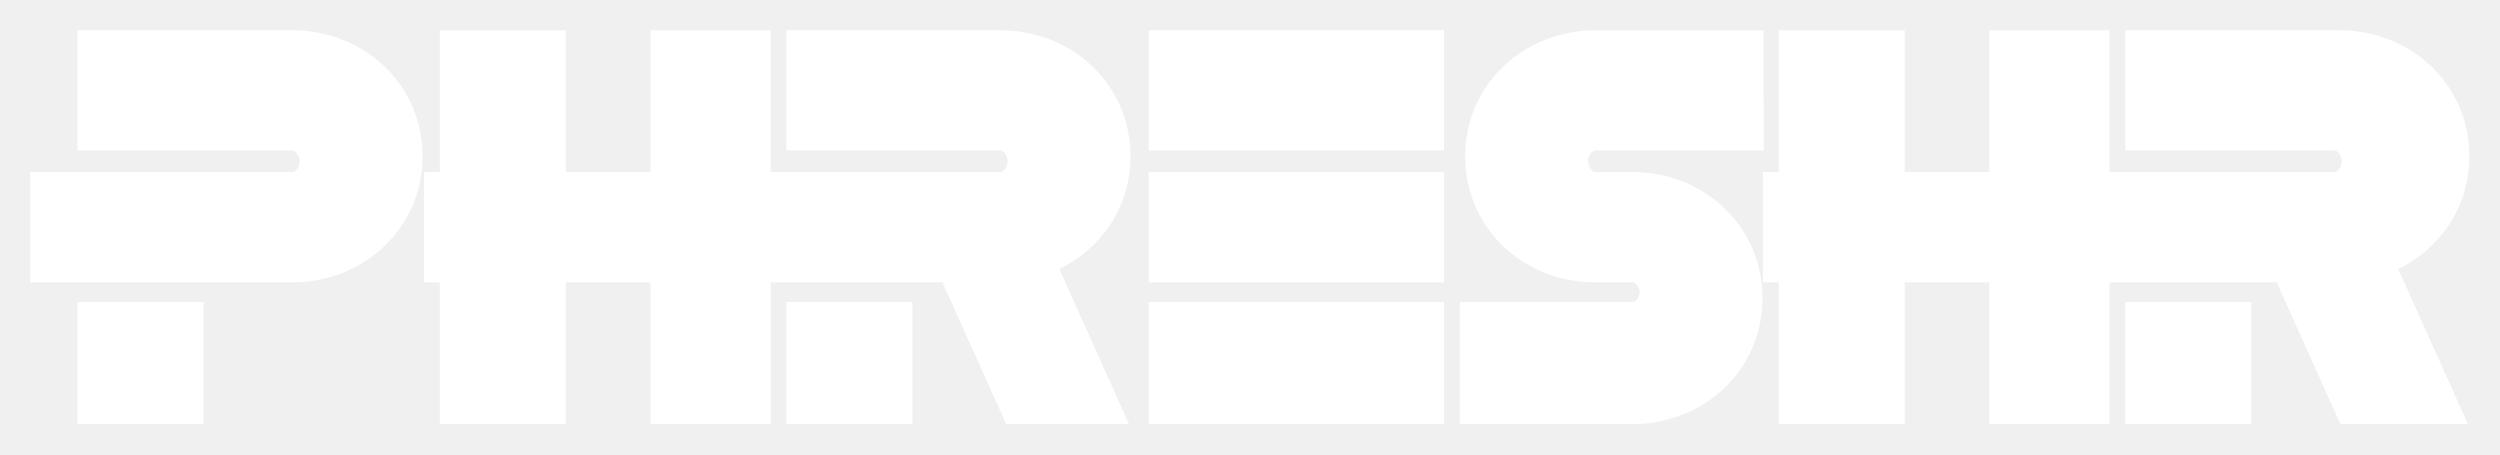
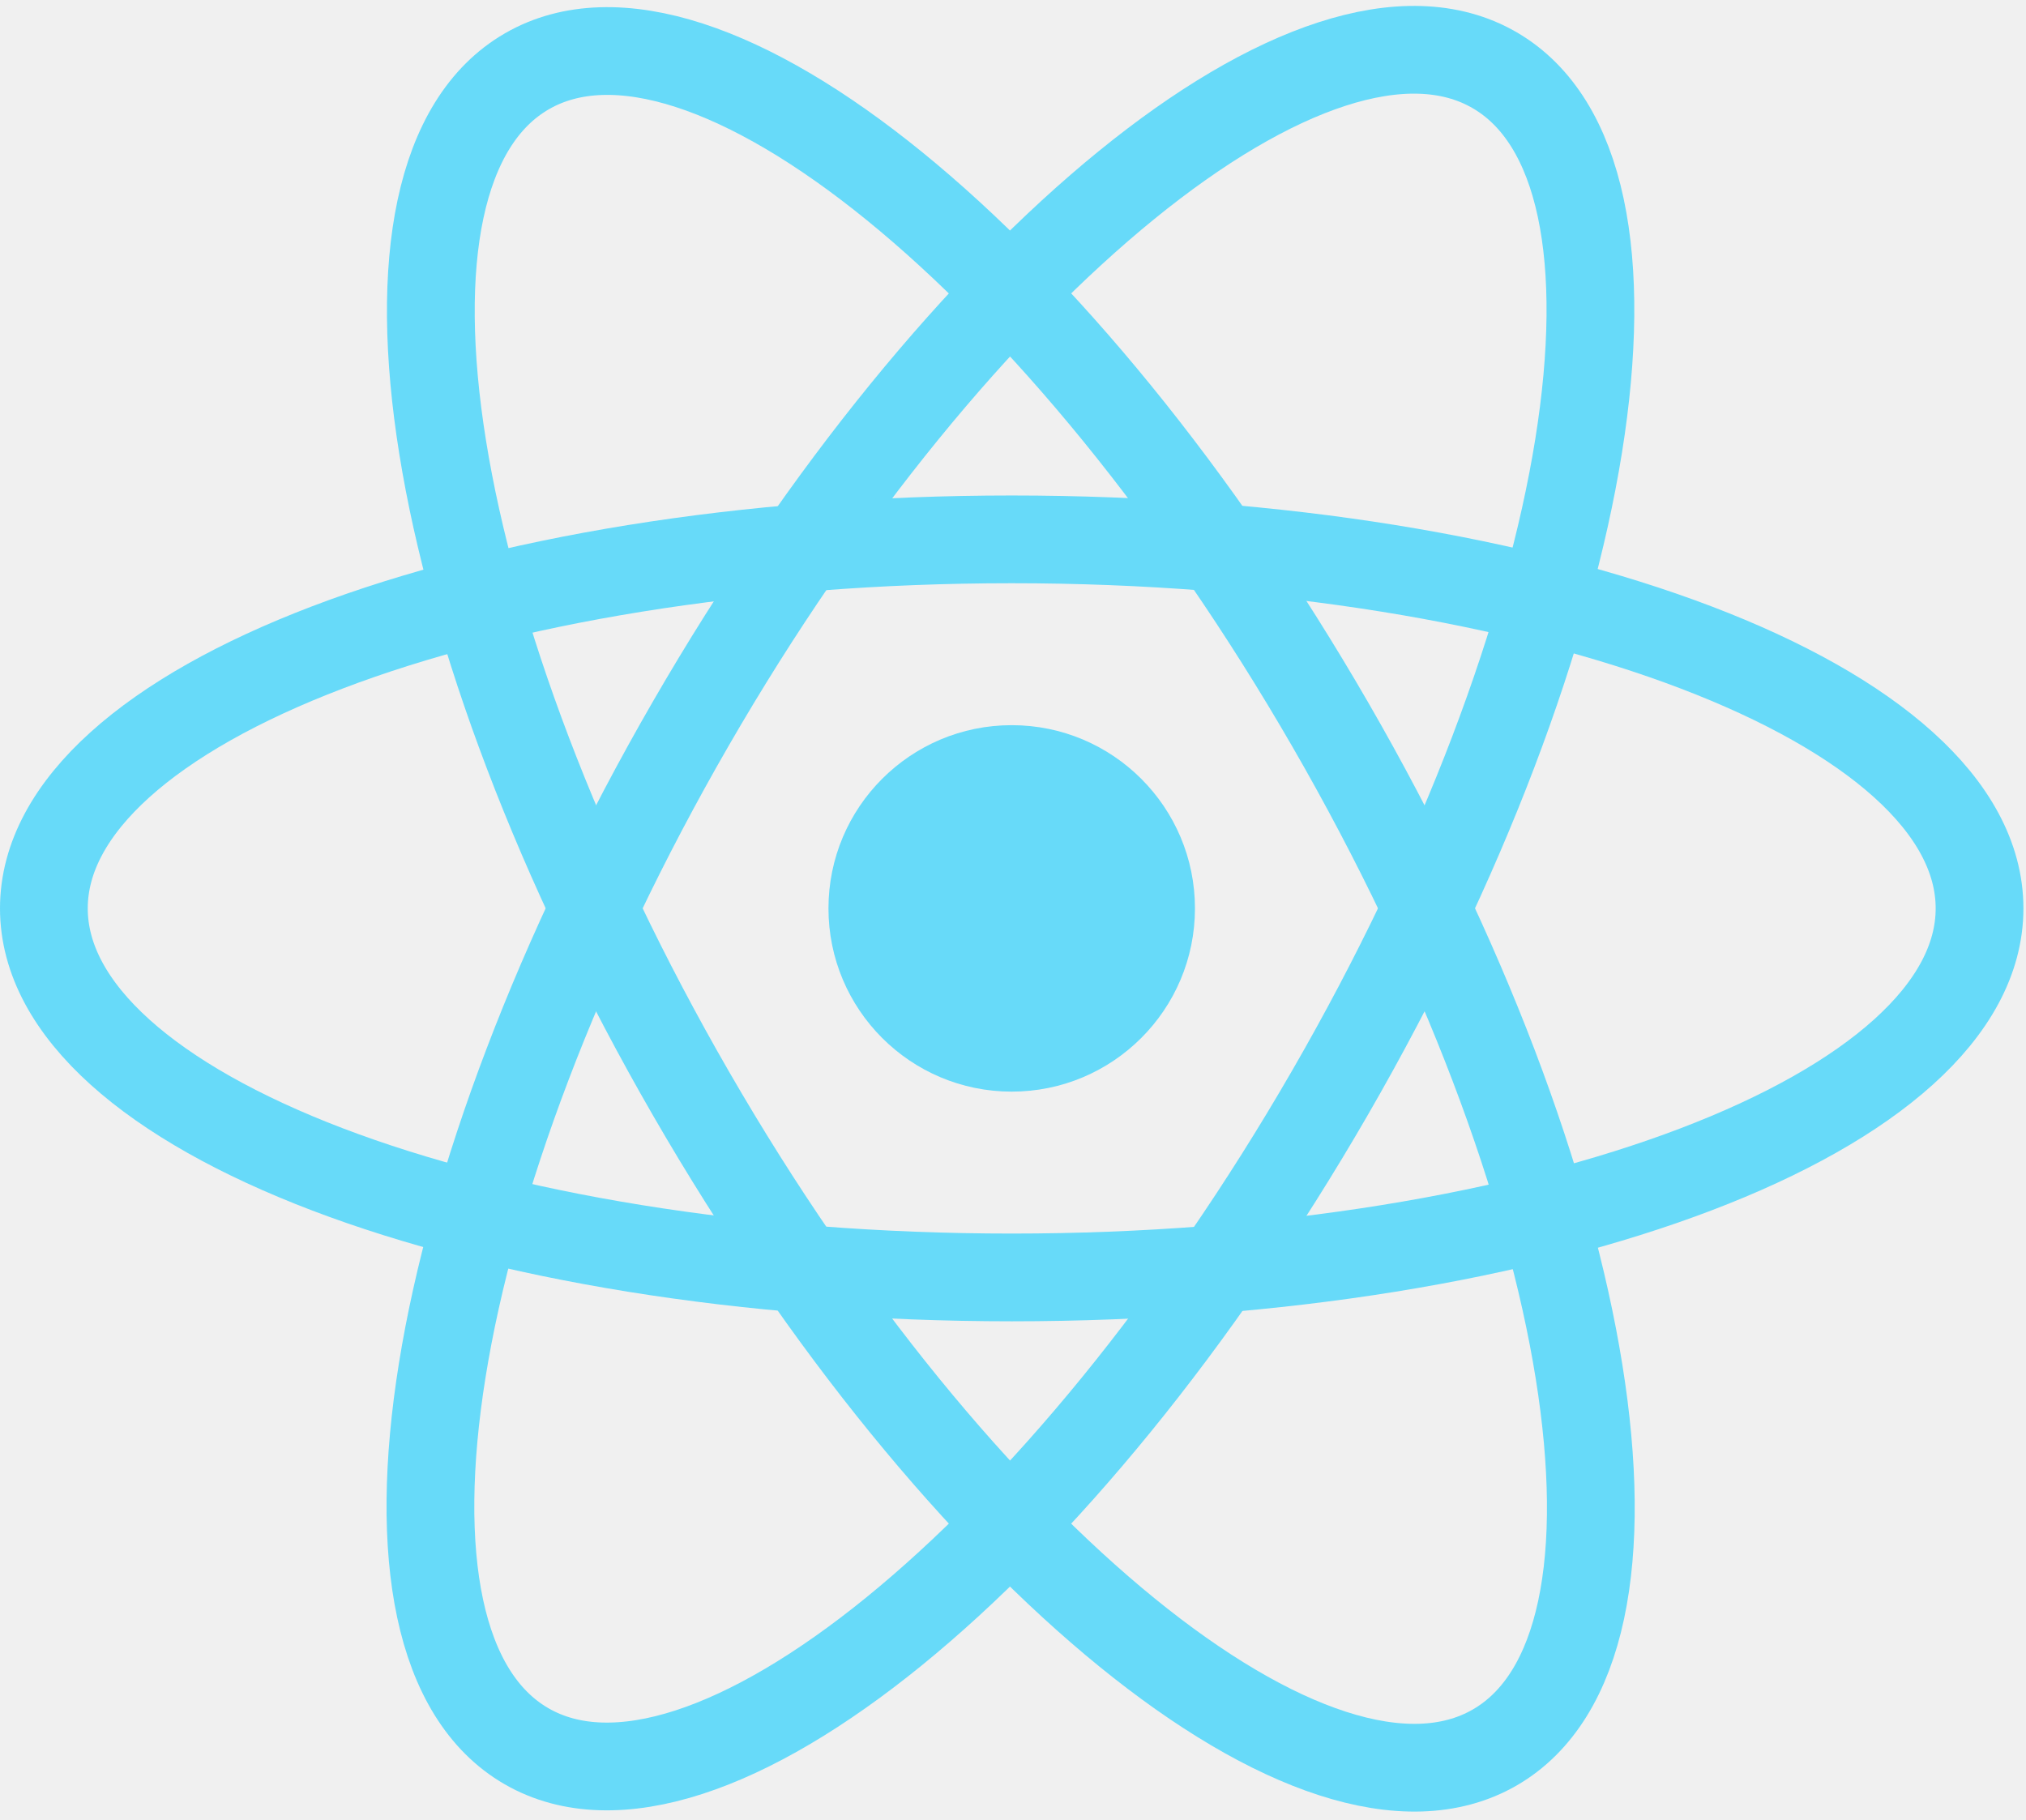
- <svg xmlns="http://www.w3.org/2000/svg" width="410" height="74.6" viewBox="45 5.8 410 74.6">
-   <style>
-     .st0{fill:#fff}
-   </style>
-   <path class="st0" d="M78.38 55.33H57.715v20.02H78.38V55.33zm14.572-44.563H57.714v19.698h35.238c.646 0 1.21 1.13 1.21 1.776 0 .69-.523 1.78-1.21 1.78H49.964V52.1h42.988c11.746 0 21.353-8.92 21.353-20.666s-9.566-20.667-21.353-20.667M194.63 55.33h-20.666v20.02h20.666V55.33z" />
-   <path class="st0" d="M210.01 75.35h20.14l-11.42-25.43c6.902-3.35 11.665-10.21 11.665-18.486 0-11.786-9.566-20.667-21.352-20.667h-35.076v19.698h35.077c.687 0 1.21 1.09 1.21 1.776 0 .65-.523 1.78-1.21 1.78h-37.66V10.77h-19.697v23.25H137.8V10.77h-20.67v23.25h-2.583V52.1h2.584v23.25h20.67V52.1h13.887v23.25h19.698V52.1h28.175l10.453 23.25zm23.37 0h48.438V55.33H233.38v20.02zm0-23.25h48.438V34.018H233.38V52.1zm0-21.635h48.438V10.767H233.38v19.698zm100.67 24.22c0-11.747-9.527-20.627-21.232-20.668h-6.176c-.646 0-1.21-1.09-1.21-1.776s.564-1.772 1.21-1.772h27.61l-.04-19.698h-27.57c-11.746 0-21.353 8.88-21.353 20.666s9.562 20.667 21.35 20.667h6.053c.687 0 1.21.93 1.21 1.615 0 .686-.523 1.615-1.21 1.615H284.4v20.02h28.296c11.787 0 21.353-8.88 21.353-20.666" />
-   <path class="st0" d="M371.265 52.1v23.25h19.698V52.1h27.408l10.458 23.25h20.91L438.31 49.92c6.903-3.35 11.666-10.21 11.666-18.486 0-11.786-9.566-20.667-21.353-20.667h-35.077v19.698h34.31c.686 0 1.21 1.09 1.21 1.776 0 .65-.524 1.78-1.21 1.78h-36.893V10.77h-19.7v23.25H357.38V10.77h-20.668v23.25h-2.582V52.1h2.583v23.25h20.667V52.1h13.885z" />
-   <path class="st0" d="M414.213 55.33h-20.667v20.02h20.667V55.33z" />
+ <svg xmlns="http://www.w3.org/2000/svg" width="3925" height="3525">
+   <circle cx="1960" cy="1760" r="355" fill="#67DAF9" />
+   <g fill="none" stroke="#67DAF9" stroke-width="170">
+     <ellipse cx="2575" cy="545" rx="715" ry="1875" transform="rotate(30)" />
+     <ellipse cx="1760" cy="-1960" rx="715" ry="1875" transform="rotate(90)" />
+     <ellipse cx="-815" cy="-2505" rx="715" ry="1875" transform="rotate(-210)" />
+   </g>
</svg>
